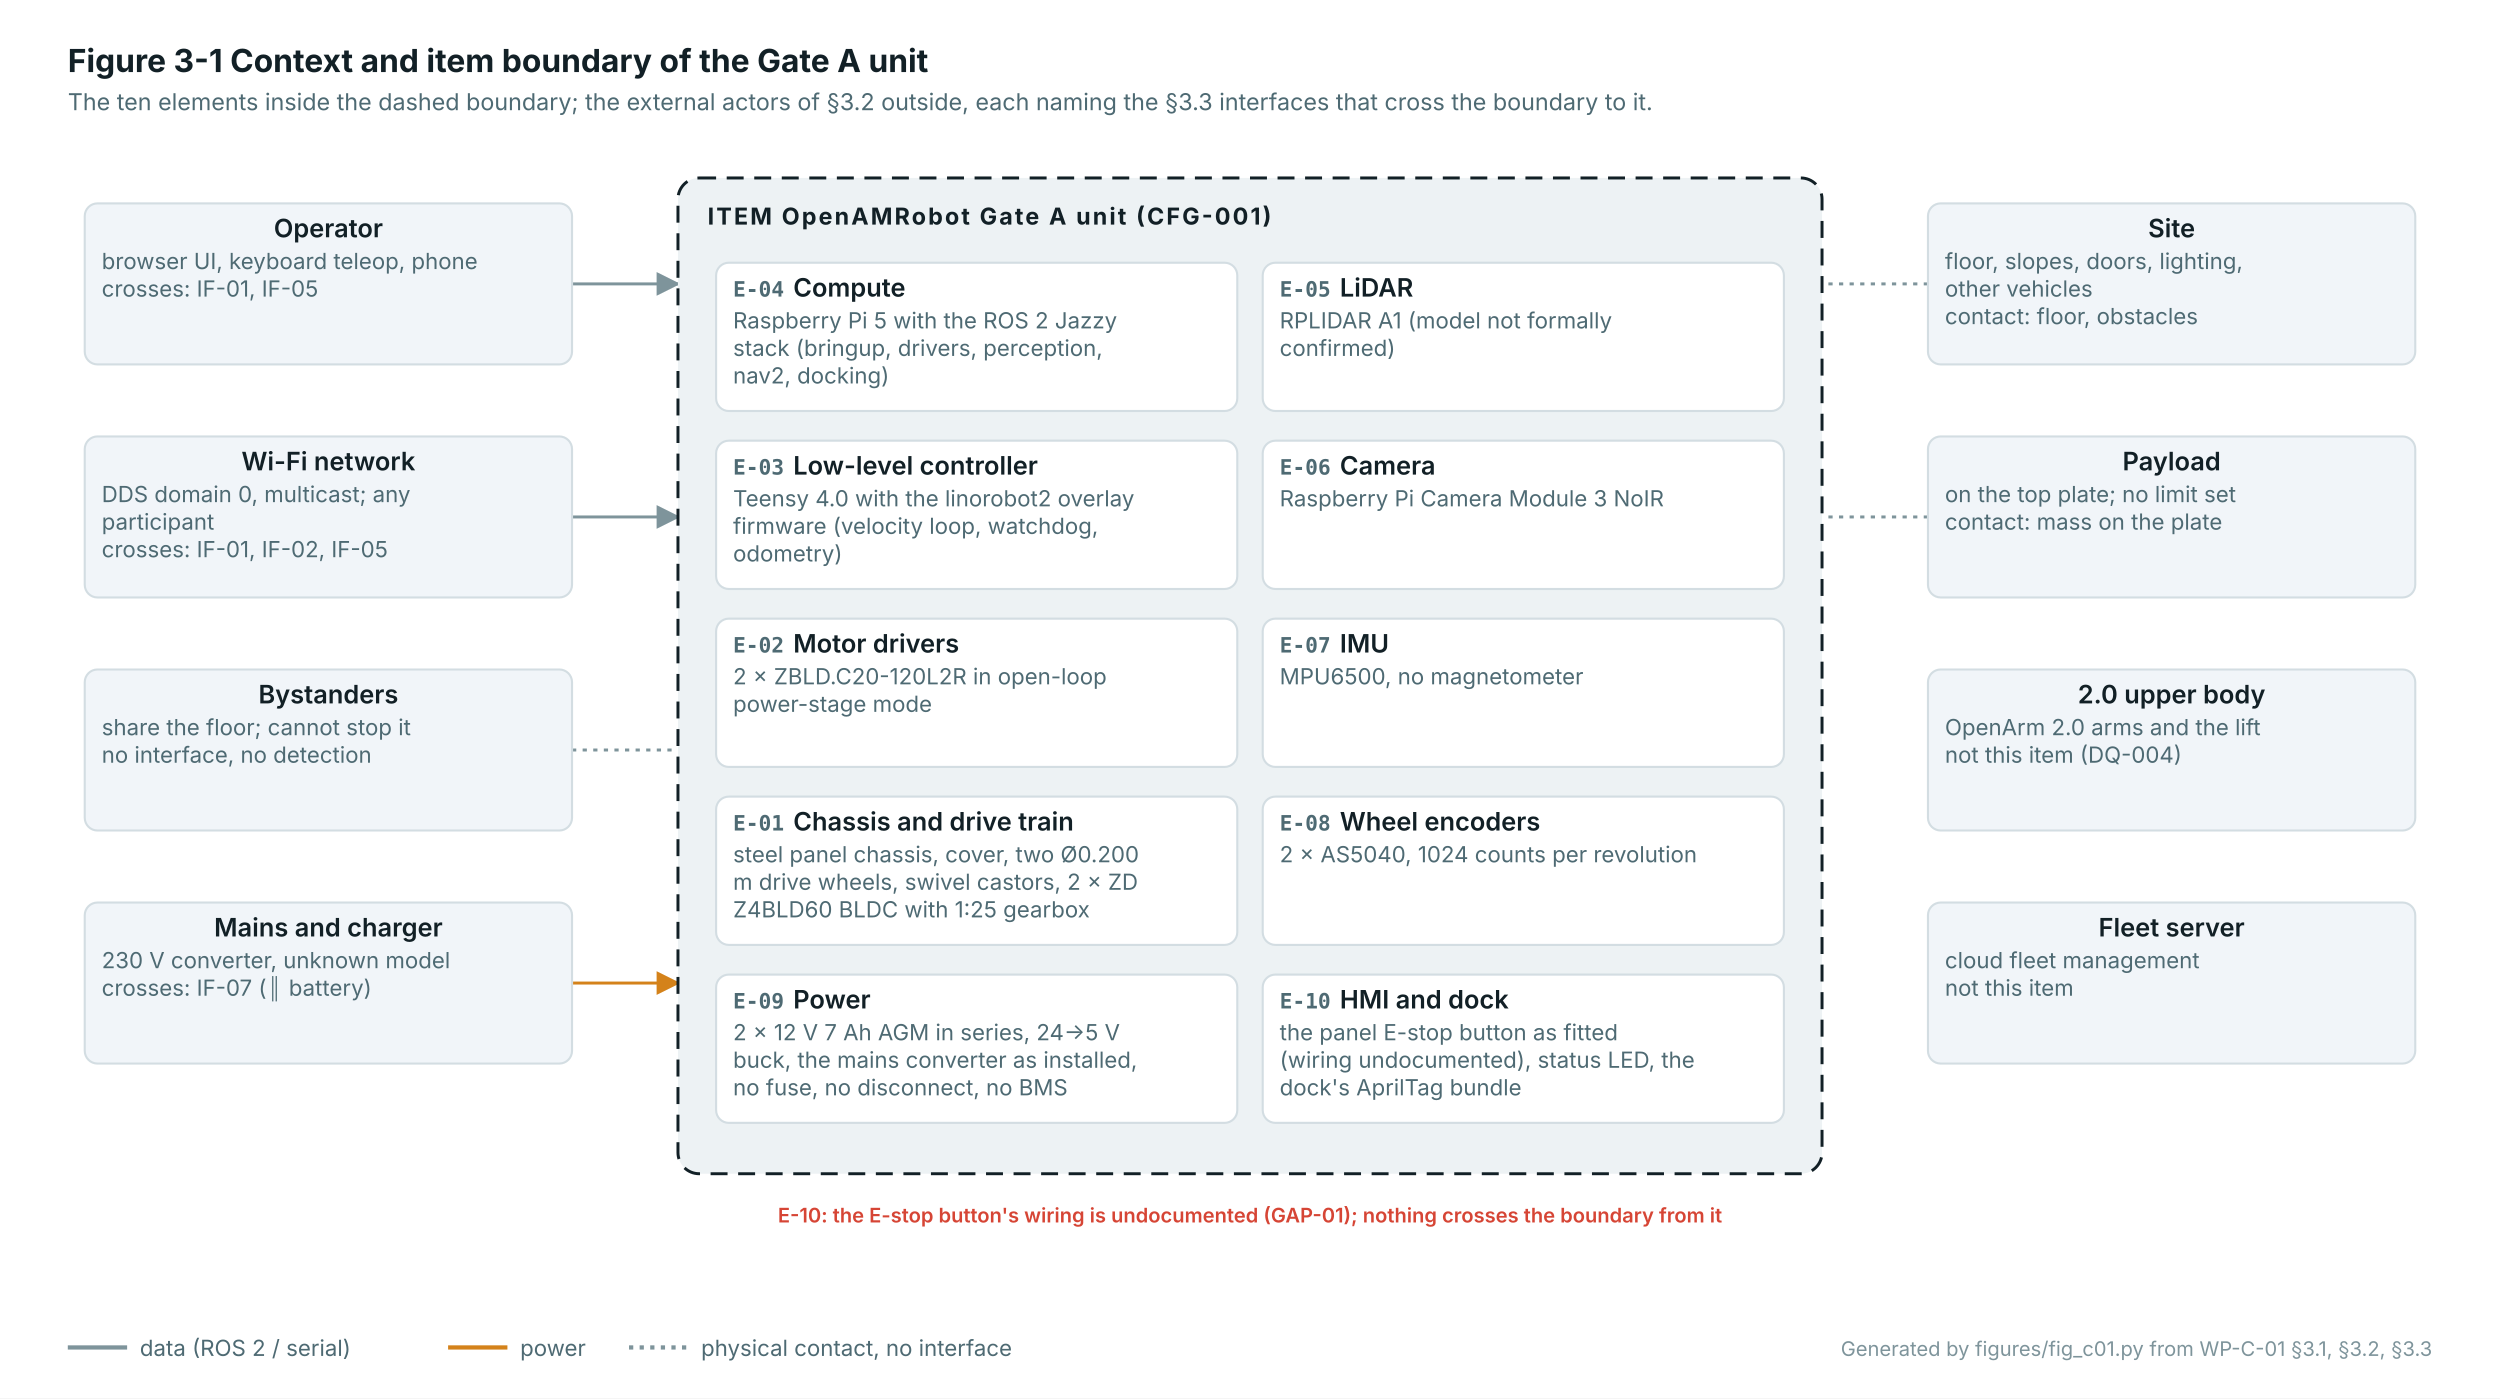
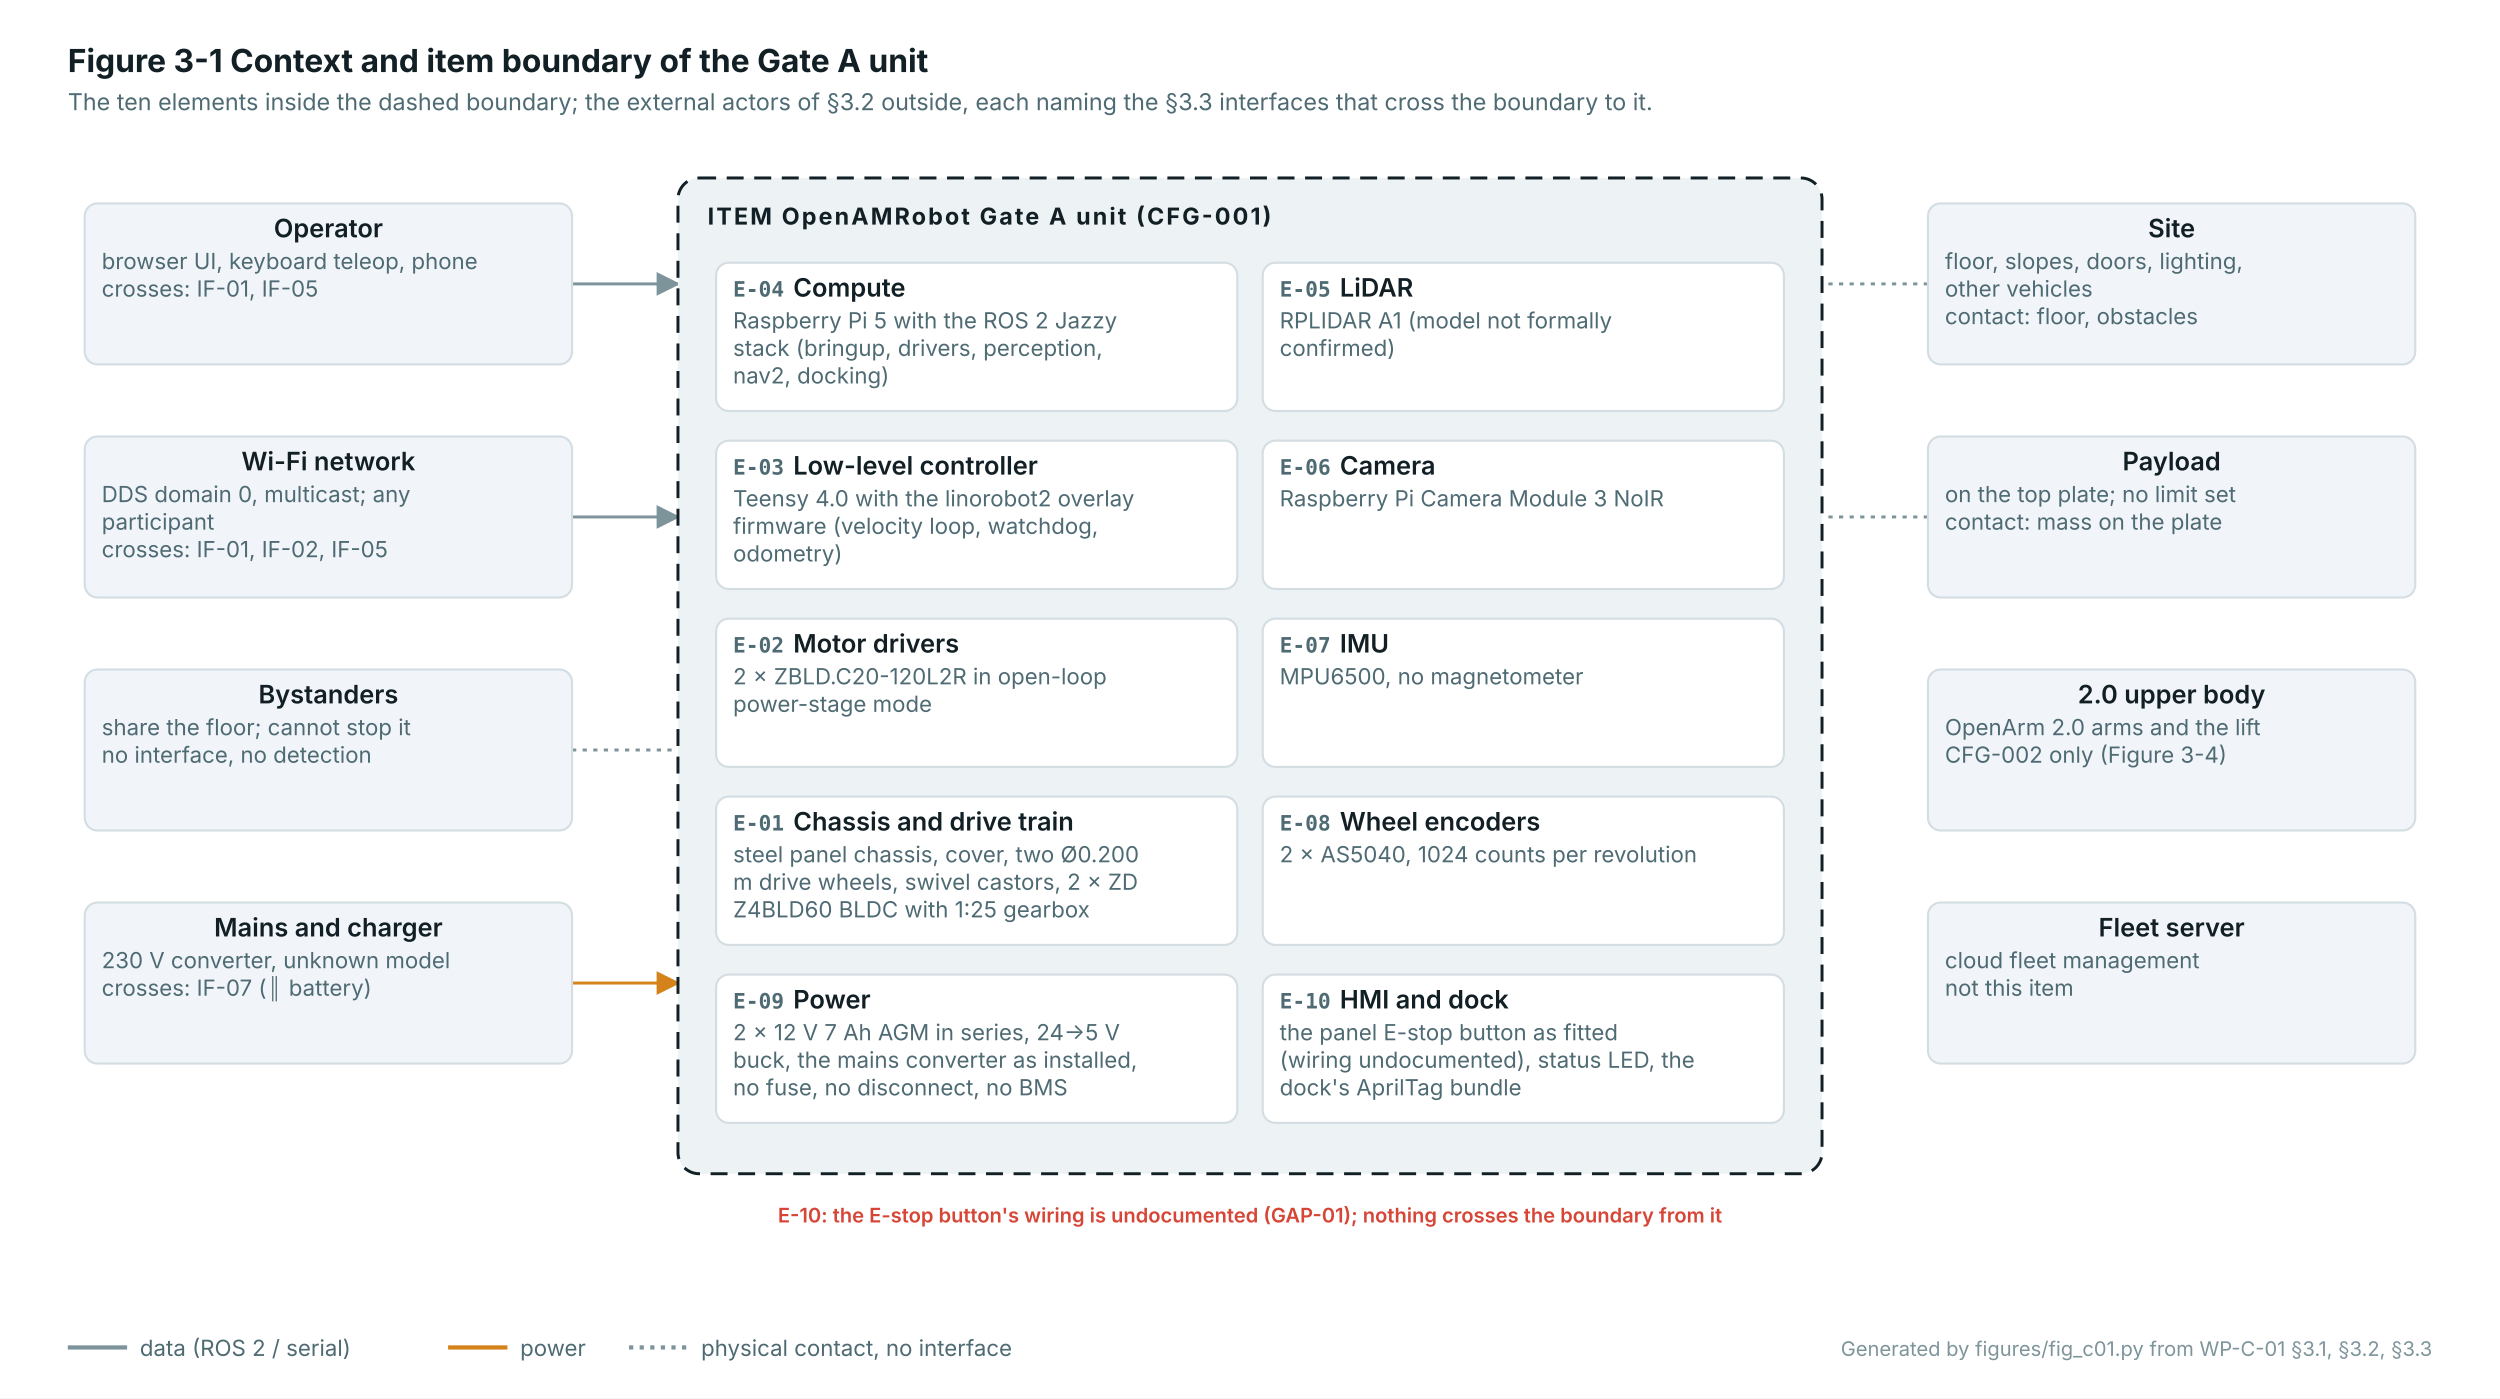
<svg xmlns="http://www.w3.org/2000/svg" width="1180" height="660" viewBox="0 0 1180 660" role="img" aria-labelledby="ctx-t ctx-d">
  <defs>
    <marker id="ctx-arrow" viewBox="0 0 10 10" refX="9" refY="5" markerWidth="8" markerHeight="8" orient="auto-start-reverse">
      <path d="M0,0 L10,5 L0,10 z" fill="#7E949B" />
    </marker>
    <marker id="ctx-arrow-amber" viewBox="0 0 10 10" refX="9" refY="5" markerWidth="8" markerHeight="8" orient="auto-start-reverse">
      <path d="M0,0 L10,5 L0,10 z" fill="#D4821A" />
    </marker>
    <marker id="ctx-arrow-red" viewBox="0 0 10 10" refX="9" refY="5" markerWidth="8" markerHeight="8" orient="auto-start-reverse">
      <path d="M0,0 L10,5 L0,10 z" fill="#D64535" />
    </marker>
    <marker id="ctx-diamond" viewBox="0 0 12 8" refX="0" refY="4" markerWidth="12" markerHeight="8" orient="auto">
      <path d="M0,4 L6,0 L12,4 L6,8 z" fill="#122026" />
    </marker>
+     <pattern id="ctx-hatch" patternUnits="userSpaceOnUse" width="10" height="10" patternTransform="rotate(45)">
+       <rect width="10" height="10" fill="#EDF2F4" />
+       <line x1="0" y1="0" x2="0" y2="10" stroke="#D3DDE2" stroke-width="1.2" />
+     </pattern>
  </defs>
  <rect x="0" y="0" width="1180" height="660" fill="#FFFFFF" />
  <text x="32.0" y="34.0" font-family="Inter, 'Segoe UI', 'Helvetica Neue', Helvetica, Arial, sans-serif" font-size="15" font-weight="700" fill="#122026" text-anchor="start">Figure 3-1  Context and item boundary of the Gate A unit</text>
  <text x="32.0" y="52.0" font-family="Inter, 'Segoe UI', 'Helvetica Neue', Helvetica, Arial, sans-serif" font-size="11" font-weight="400" fill="#4E6A73" text-anchor="start">The ten elements inside the dashed boundary; the external actors of §3.2 outside, each naming the §3.3 interfaces that cross the boundary to it.</text>
  <path d="M270.0,134.0 L320.0,134.0" fill="none" stroke="#7E949B" stroke-width="1.4" marker-end="url(#ctx-arrow)" />
  <path d="M270.0,244.0 L320.0,244.0" fill="none" stroke="#7E949B" stroke-width="1.4" marker-end="url(#ctx-arrow)" />
  <path d="M270.0,354.0 L320.0,354.0" fill="none" stroke="#7E949B" stroke-width="1.4" stroke-dasharray="2,3" />
  <path d="M270.0,464.0 L320.0,464.0" fill="none" stroke="#D4821A" stroke-width="1.4" marker-end="url(#ctx-arrow-amber)" />
  <path d="M910.0,134.0 L860.0,134.0" fill="none" stroke="#7E949B" stroke-width="1.4" stroke-dasharray="2,3" />
  <path d="M910.0,244.0 L860.0,244.0" fill="none" stroke="#7E949B" stroke-width="1.4" stroke-dasharray="2,3" />
  <rect x="320.0" y="84.0" width="540.0" height="470.0" rx="10" fill="#EDF2F4" stroke="#122026" stroke-width="1.4" stroke-dasharray="8,5" />
  <text x="334.0" y="106.0" font-family="Inter, 'Segoe UI', 'Helvetica Neue', Helvetica, Arial, sans-serif" font-size="11" font-weight="700" fill="#122026" text-anchor="start" letter-spacing="1">ITEM  OpenAMRobot Gate A unit (CFG-001)</text>
  <rect x="338.0" y="124.0" width="246.0" height="70.0" rx="6" fill="#FFFFFF" stroke="#D3DDE2" stroke-width="1" />
  <text x="346.0" y="140.0" font-family="'JetBrains Mono', 'SFMono-Regular', Menlo, Consolas, monospace" font-size="10" font-weight="600" fill="#4E6A73" text-anchor="start">E-04</text>
  <text x="374.4" y="140.0" font-family="Inter, 'Segoe UI', 'Helvetica Neue', Helvetica, Arial, sans-serif" font-size="12" font-weight="600" fill="#122026" text-anchor="start">Compute</text>
  <text x="346.0" y="155.0" font-family="Inter, 'Segoe UI', 'Helvetica Neue', Helvetica, Arial, sans-serif" font-size="10.5" font-weight="400" fill="#4E6A73" text-anchor="start">Raspberry Pi 5 with the ROS 2 Jazzy</text>
  <text x="346.0" y="168.0" font-family="Inter, 'Segoe UI', 'Helvetica Neue', Helvetica, Arial, sans-serif" font-size="10.5" font-weight="400" fill="#4E6A73" text-anchor="start">stack (bringup, drivers, perception,</text>
  <text x="346.0" y="181.0" font-family="Inter, 'Segoe UI', 'Helvetica Neue', Helvetica, Arial, sans-serif" font-size="10.5" font-weight="400" fill="#4E6A73" text-anchor="start">nav2, docking)</text>
  <rect x="338.0" y="208.0" width="246.0" height="70.0" rx="6" fill="#FFFFFF" stroke="#D3DDE2" stroke-width="1" />
  <text x="346.0" y="224.0" font-family="'JetBrains Mono', 'SFMono-Regular', Menlo, Consolas, monospace" font-size="10" font-weight="600" fill="#4E6A73" text-anchor="start">E-03</text>
  <text x="374.4" y="224.0" font-family="Inter, 'Segoe UI', 'Helvetica Neue', Helvetica, Arial, sans-serif" font-size="12" font-weight="600" fill="#122026" text-anchor="start">Low-level controller</text>
  <text x="346.0" y="239.0" font-family="Inter, 'Segoe UI', 'Helvetica Neue', Helvetica, Arial, sans-serif" font-size="10.5" font-weight="400" fill="#4E6A73" text-anchor="start">Teensy 4.0 with the linorobot2 overlay</text>
  <text x="346.0" y="252.0" font-family="Inter, 'Segoe UI', 'Helvetica Neue', Helvetica, Arial, sans-serif" font-size="10.5" font-weight="400" fill="#4E6A73" text-anchor="start">firmware (velocity loop, watchdog,</text>
  <text x="346.0" y="265.0" font-family="Inter, 'Segoe UI', 'Helvetica Neue', Helvetica, Arial, sans-serif" font-size="10.5" font-weight="400" fill="#4E6A73" text-anchor="start">odometry)</text>
  <rect x="338.0" y="292.0" width="246.0" height="70.0" rx="6" fill="#FFFFFF" stroke="#D3DDE2" stroke-width="1" />
  <text x="346.0" y="308.0" font-family="'JetBrains Mono', 'SFMono-Regular', Menlo, Consolas, monospace" font-size="10" font-weight="600" fill="#4E6A73" text-anchor="start">E-02</text>
  <text x="374.4" y="308.0" font-family="Inter, 'Segoe UI', 'Helvetica Neue', Helvetica, Arial, sans-serif" font-size="12" font-weight="600" fill="#122026" text-anchor="start">Motor drivers</text>
  <text x="346.0" y="323.0" font-family="Inter, 'Segoe UI', 'Helvetica Neue', Helvetica, Arial, sans-serif" font-size="10.5" font-weight="400" fill="#4E6A73" text-anchor="start">2 × ZBLD.C20-120L2R in open-loop</text>
  <text x="346.0" y="336.0" font-family="Inter, 'Segoe UI', 'Helvetica Neue', Helvetica, Arial, sans-serif" font-size="10.5" font-weight="400" fill="#4E6A73" text-anchor="start">power-stage mode</text>
  <rect x="338.0" y="376.0" width="246.0" height="70.0" rx="6" fill="#FFFFFF" stroke="#D3DDE2" stroke-width="1" />
  <text x="346.0" y="392.0" font-family="'JetBrains Mono', 'SFMono-Regular', Menlo, Consolas, monospace" font-size="10" font-weight="600" fill="#4E6A73" text-anchor="start">E-01</text>
  <text x="374.4" y="392.0" font-family="Inter, 'Segoe UI', 'Helvetica Neue', Helvetica, Arial, sans-serif" font-size="12" font-weight="600" fill="#122026" text-anchor="start">Chassis and drive train</text>
  <text x="346.0" y="407.0" font-family="Inter, 'Segoe UI', 'Helvetica Neue', Helvetica, Arial, sans-serif" font-size="10.5" font-weight="400" fill="#4E6A73" text-anchor="start">steel panel chassis, cover, two Ø0.200</text>
  <text x="346.0" y="420.0" font-family="Inter, 'Segoe UI', 'Helvetica Neue', Helvetica, Arial, sans-serif" font-size="10.5" font-weight="400" fill="#4E6A73" text-anchor="start">m drive wheels, swivel castors, 2 × ZD</text>
  <text x="346.0" y="433.0" font-family="Inter, 'Segoe UI', 'Helvetica Neue', Helvetica, Arial, sans-serif" font-size="10.5" font-weight="400" fill="#4E6A73" text-anchor="start">Z4BLD60 BLDC with 1:25 gearbox</text>
  <rect x="338.0" y="460.0" width="246.0" height="70.0" rx="6" fill="#FFFFFF" stroke="#D3DDE2" stroke-width="1" />
  <text x="346.0" y="476.0" font-family="'JetBrains Mono', 'SFMono-Regular', Menlo, Consolas, monospace" font-size="10" font-weight="600" fill="#4E6A73" text-anchor="start">E-09</text>
  <text x="374.4" y="476.0" font-family="Inter, 'Segoe UI', 'Helvetica Neue', Helvetica, Arial, sans-serif" font-size="12" font-weight="600" fill="#122026" text-anchor="start">Power</text>
  <text x="346.0" y="491.0" font-family="Inter, 'Segoe UI', 'Helvetica Neue', Helvetica, Arial, sans-serif" font-size="10.5" font-weight="400" fill="#4E6A73" text-anchor="start">2 × 12 V 7 Ah AGM in series, 24→5 V</text>
  <text x="346.0" y="504.0" font-family="Inter, 'Segoe UI', 'Helvetica Neue', Helvetica, Arial, sans-serif" font-size="10.5" font-weight="400" fill="#4E6A73" text-anchor="start">buck, the mains converter as installed,</text>
  <text x="346.0" y="517.0" font-family="Inter, 'Segoe UI', 'Helvetica Neue', Helvetica, Arial, sans-serif" font-size="10.5" font-weight="400" fill="#4E6A73" text-anchor="start">no fuse, no disconnect, no BMS</text>
  <rect x="596.0" y="124.0" width="246.0" height="70.0" rx="6" fill="#FFFFFF" stroke="#D3DDE2" stroke-width="1" />
  <text x="604.0" y="140.0" font-family="'JetBrains Mono', 'SFMono-Regular', Menlo, Consolas, monospace" font-size="10" font-weight="600" fill="#4E6A73" text-anchor="start">E-05</text>
  <text x="632.4" y="140.0" font-family="Inter, 'Segoe UI', 'Helvetica Neue', Helvetica, Arial, sans-serif" font-size="12" font-weight="600" fill="#122026" text-anchor="start">LiDAR</text>
  <text x="604.0" y="155.0" font-family="Inter, 'Segoe UI', 'Helvetica Neue', Helvetica, Arial, sans-serif" font-size="10.5" font-weight="400" fill="#4E6A73" text-anchor="start">RPLIDAR A1 (model not formally</text>
  <text x="604.0" y="168.0" font-family="Inter, 'Segoe UI', 'Helvetica Neue', Helvetica, Arial, sans-serif" font-size="10.5" font-weight="400" fill="#4E6A73" text-anchor="start">confirmed)</text>
  <rect x="596.0" y="208.0" width="246.0" height="70.0" rx="6" fill="#FFFFFF" stroke="#D3DDE2" stroke-width="1" />
  <text x="604.0" y="224.0" font-family="'JetBrains Mono', 'SFMono-Regular', Menlo, Consolas, monospace" font-size="10" font-weight="600" fill="#4E6A73" text-anchor="start">E-06</text>
  <text x="632.4" y="224.0" font-family="Inter, 'Segoe UI', 'Helvetica Neue', Helvetica, Arial, sans-serif" font-size="12" font-weight="600" fill="#122026" text-anchor="start">Camera</text>
  <text x="604.0" y="239.0" font-family="Inter, 'Segoe UI', 'Helvetica Neue', Helvetica, Arial, sans-serif" font-size="10.5" font-weight="400" fill="#4E6A73" text-anchor="start">Raspberry Pi Camera Module 3 NoIR</text>
  <rect x="596.0" y="292.0" width="246.0" height="70.0" rx="6" fill="#FFFFFF" stroke="#D3DDE2" stroke-width="1" />
  <text x="604.0" y="308.0" font-family="'JetBrains Mono', 'SFMono-Regular', Menlo, Consolas, monospace" font-size="10" font-weight="600" fill="#4E6A73" text-anchor="start">E-07</text>
  <text x="632.4" y="308.0" font-family="Inter, 'Segoe UI', 'Helvetica Neue', Helvetica, Arial, sans-serif" font-size="12" font-weight="600" fill="#122026" text-anchor="start">IMU</text>
  <text x="604.0" y="323.0" font-family="Inter, 'Segoe UI', 'Helvetica Neue', Helvetica, Arial, sans-serif" font-size="10.5" font-weight="400" fill="#4E6A73" text-anchor="start">MPU6500, no magnetometer</text>
  <rect x="596.0" y="376.0" width="246.0" height="70.0" rx="6" fill="#FFFFFF" stroke="#D3DDE2" stroke-width="1" />
  <text x="604.0" y="392.0" font-family="'JetBrains Mono', 'SFMono-Regular', Menlo, Consolas, monospace" font-size="10" font-weight="600" fill="#4E6A73" text-anchor="start">E-08</text>
  <text x="632.4" y="392.0" font-family="Inter, 'Segoe UI', 'Helvetica Neue', Helvetica, Arial, sans-serif" font-size="12" font-weight="600" fill="#122026" text-anchor="start">Wheel encoders</text>
  <text x="604.0" y="407.0" font-family="Inter, 'Segoe UI', 'Helvetica Neue', Helvetica, Arial, sans-serif" font-size="10.5" font-weight="400" fill="#4E6A73" text-anchor="start">2 × AS5040, 1024 counts per revolution</text>
  <rect x="596.0" y="460.0" width="246.0" height="70.0" rx="6" fill="#FFFFFF" stroke="#D3DDE2" stroke-width="1" />
  <text x="604.0" y="476.0" font-family="'JetBrains Mono', 'SFMono-Regular', Menlo, Consolas, monospace" font-size="10" font-weight="600" fill="#4E6A73" text-anchor="start">E-10</text>
  <text x="632.4" y="476.0" font-family="Inter, 'Segoe UI', 'Helvetica Neue', Helvetica, Arial, sans-serif" font-size="12" font-weight="600" fill="#122026" text-anchor="start">HMI and dock</text>
  <text x="604.0" y="491.0" font-family="Inter, 'Segoe UI', 'Helvetica Neue', Helvetica, Arial, sans-serif" font-size="10.5" font-weight="400" fill="#4E6A73" text-anchor="start">the panel E-stop button as fitted</text>
  <text x="604.0" y="504.0" font-family="Inter, 'Segoe UI', 'Helvetica Neue', Helvetica, Arial, sans-serif" font-size="10.5" font-weight="400" fill="#4E6A73" text-anchor="start">(wiring undocumented), status LED, the</text>
  <text x="604.0" y="517.0" font-family="Inter, 'Segoe UI', 'Helvetica Neue', Helvetica, Arial, sans-serif" font-size="10.5" font-weight="400" fill="#4E6A73" text-anchor="start">dock's AprilTag bundle</text>
  <rect x="40.0" y="96.0" width="230.0" height="76.0" rx="6" fill="#F1F5F9" stroke="#D3DDE2" stroke-width="1" />
  <text x="155.0" y="112.0" font-family="Inter, 'Segoe UI', 'Helvetica Neue', Helvetica, Arial, sans-serif" font-size="12" font-weight="600" fill="#122026" text-anchor="middle">Operator</text>
  <text x="48.0" y="127.0" font-family="Inter, 'Segoe UI', 'Helvetica Neue', Helvetica, Arial, sans-serif" font-size="10.5" font-weight="400" fill="#4E6A73" text-anchor="start">browser UI, keyboard teleop, phone</text>
  <text x="48.0" y="140.0" font-family="Inter, 'Segoe UI', 'Helvetica Neue', Helvetica, Arial, sans-serif" font-size="10.5" font-weight="400" fill="#4E6A73" text-anchor="start">crosses: IF-01, IF-05</text>
  <rect x="40.0" y="206.0" width="230.0" height="76.0" rx="6" fill="#F1F5F9" stroke="#D3DDE2" stroke-width="1" />
  <text x="155.0" y="222.0" font-family="Inter, 'Segoe UI', 'Helvetica Neue', Helvetica, Arial, sans-serif" font-size="12" font-weight="600" fill="#122026" text-anchor="middle">Wi-Fi network</text>
  <text x="48.0" y="237.0" font-family="Inter, 'Segoe UI', 'Helvetica Neue', Helvetica, Arial, sans-serif" font-size="10.5" font-weight="400" fill="#4E6A73" text-anchor="start">DDS domain 0, multicast; any</text>
  <text x="48.0" y="250.0" font-family="Inter, 'Segoe UI', 'Helvetica Neue', Helvetica, Arial, sans-serif" font-size="10.5" font-weight="400" fill="#4E6A73" text-anchor="start">participant</text>
  <text x="48.0" y="263.0" font-family="Inter, 'Segoe UI', 'Helvetica Neue', Helvetica, Arial, sans-serif" font-size="10.5" font-weight="400" fill="#4E6A73" text-anchor="start">crosses: IF-01, IF-02, IF-05</text>
  <rect x="40.0" y="316.0" width="230.0" height="76.0" rx="6" fill="#F1F5F9" stroke="#D3DDE2" stroke-width="1" />
  <text x="155.0" y="332.0" font-family="Inter, 'Segoe UI', 'Helvetica Neue', Helvetica, Arial, sans-serif" font-size="12" font-weight="600" fill="#122026" text-anchor="middle">Bystanders</text>
  <text x="48.0" y="347.0" font-family="Inter, 'Segoe UI', 'Helvetica Neue', Helvetica, Arial, sans-serif" font-size="10.5" font-weight="400" fill="#4E6A73" text-anchor="start">share the floor; cannot stop it</text>
  <text x="48.0" y="360.0" font-family="Inter, 'Segoe UI', 'Helvetica Neue', Helvetica, Arial, sans-serif" font-size="10.5" font-weight="400" fill="#4E6A73" text-anchor="start">no interface, no detection</text>
  <rect x="40.0" y="426.0" width="230.0" height="76.0" rx="6" fill="#F1F5F9" stroke="#D3DDE2" stroke-width="1" />
  <text x="155.0" y="442.0" font-family="Inter, 'Segoe UI', 'Helvetica Neue', Helvetica, Arial, sans-serif" font-size="12" font-weight="600" fill="#122026" text-anchor="middle">Mains and charger</text>
  <text x="48.0" y="457.0" font-family="Inter, 'Segoe UI', 'Helvetica Neue', Helvetica, Arial, sans-serif" font-size="10.5" font-weight="400" fill="#4E6A73" text-anchor="start">230 V converter, unknown model</text>
  <text x="48.0" y="470.0" font-family="Inter, 'Segoe UI', 'Helvetica Neue', Helvetica, Arial, sans-serif" font-size="10.5" font-weight="400" fill="#4E6A73" text-anchor="start">crosses: IF-07 (∥ battery)</text>
  <rect x="910.0" y="96.0" width="230.0" height="76.0" rx="6" fill="#F1F5F9" stroke="#D3DDE2" stroke-width="1" />
  <text x="1025.0" y="112.0" font-family="Inter, 'Segoe UI', 'Helvetica Neue', Helvetica, Arial, sans-serif" font-size="12" font-weight="600" fill="#122026" text-anchor="middle">Site</text>
  <text x="918.0" y="127.0" font-family="Inter, 'Segoe UI', 'Helvetica Neue', Helvetica, Arial, sans-serif" font-size="10.5" font-weight="400" fill="#4E6A73" text-anchor="start">floor, slopes, doors, lighting,</text>
  <text x="918.0" y="140.0" font-family="Inter, 'Segoe UI', 'Helvetica Neue', Helvetica, Arial, sans-serif" font-size="10.5" font-weight="400" fill="#4E6A73" text-anchor="start">other vehicles</text>
  <text x="918.0" y="153.0" font-family="Inter, 'Segoe UI', 'Helvetica Neue', Helvetica, Arial, sans-serif" font-size="10.5" font-weight="400" fill="#4E6A73" text-anchor="start">contact: floor, obstacles</text>
  <rect x="910.0" y="206.0" width="230.0" height="76.0" rx="6" fill="#F1F5F9" stroke="#D3DDE2" stroke-width="1" />
  <text x="1025.0" y="222.0" font-family="Inter, 'Segoe UI', 'Helvetica Neue', Helvetica, Arial, sans-serif" font-size="12" font-weight="600" fill="#122026" text-anchor="middle">Payload</text>
  <text x="918.0" y="237.0" font-family="Inter, 'Segoe UI', 'Helvetica Neue', Helvetica, Arial, sans-serif" font-size="10.5" font-weight="400" fill="#4E6A73" text-anchor="start">on the top plate; no limit set</text>
  <text x="918.0" y="250.0" font-family="Inter, 'Segoe UI', 'Helvetica Neue', Helvetica, Arial, sans-serif" font-size="10.5" font-weight="400" fill="#4E6A73" text-anchor="start">contact: mass on the plate</text>
  <rect x="910.0" y="316.0" width="230.0" height="76.0" rx="6" fill="#F1F5F9" stroke="#D3DDE2" stroke-width="1" />
  <text x="1025.0" y="332.0" font-family="Inter, 'Segoe UI', 'Helvetica Neue', Helvetica, Arial, sans-serif" font-size="12" font-weight="600" fill="#122026" text-anchor="middle">2.0 upper body</text>
  <text x="918.0" y="347.0" font-family="Inter, 'Segoe UI', 'Helvetica Neue', Helvetica, Arial, sans-serif" font-size="10.5" font-weight="400" fill="#4E6A73" text-anchor="start">OpenArm 2.0 arms and the lift</text>
-   <text x="918.0" y="360.0" font-family="Inter, 'Segoe UI', 'Helvetica Neue', Helvetica, Arial, sans-serif" font-size="10.5" font-weight="400" fill="#4E6A73" text-anchor="start">not this item (DQ-004)</text>
+   <text x="918.0" y="360.0" font-family="Inter, 'Segoe UI', 'Helvetica Neue', Helvetica, Arial, sans-serif" font-size="10.5" font-weight="400" fill="#4E6A73" text-anchor="start">CFG-002 only (Figure 3-4)</text>
  <rect x="910.0" y="426.0" width="230.0" height="76.0" rx="6" fill="#F1F5F9" stroke="#D3DDE2" stroke-width="1" />
  <text x="1025.0" y="442.0" font-family="Inter, 'Segoe UI', 'Helvetica Neue', Helvetica, Arial, sans-serif" font-size="12" font-weight="600" fill="#122026" text-anchor="middle">Fleet server</text>
  <text x="918.0" y="457.0" font-family="Inter, 'Segoe UI', 'Helvetica Neue', Helvetica, Arial, sans-serif" font-size="10.5" font-weight="400" fill="#4E6A73" text-anchor="start">cloud fleet management</text>
  <text x="918.0" y="470.0" font-family="Inter, 'Segoe UI', 'Helvetica Neue', Helvetica, Arial, sans-serif" font-size="10.5" font-weight="400" fill="#4E6A73" text-anchor="start">not this item</text>
  <rect x="332.3" y="566.5" width="515.4" height="15.5" rx="4" fill="#FFFFFF" fill-opacity="0.92" />
  <text x="590.0" y="577.0" font-family="Inter, 'Segoe UI', 'Helvetica Neue', Helvetica, Arial, sans-serif" font-size="9.5" font-weight="600" fill="#D64535" text-anchor="middle">E-10: the E-stop button's wiring is undocumented (GAP-01); nothing crosses the boundary from it</text>
  <line x1="32.0" y1="636.0" x2="60.0" y2="636.0" stroke="#7E949B" stroke-width="2" />
  <text x="66.0" y="640.0" font-family="Inter, 'Segoe UI', 'Helvetica Neue', Helvetica, Arial, sans-serif" font-size="10.5" font-weight="400" fill="#4E6A73" text-anchor="start">data (ROS 2 / serial)</text>
  <line x1="211.5" y1="636.0" x2="239.5" y2="636.0" stroke="#D4821A" stroke-width="2" />
  <text x="245.5" y="640.0" font-family="Inter, 'Segoe UI', 'Helvetica Neue', Helvetica, Arial, sans-serif" font-size="10.5" font-weight="400" fill="#4E6A73" text-anchor="start">power</text>
  <line x1="296.9" y1="636.0" x2="324.9" y2="636.0" stroke="#7E949B" stroke-width="2" stroke-dasharray="2,3" />
  <text x="330.9" y="640.0" font-family="Inter, 'Segoe UI', 'Helvetica Neue', Helvetica, Arial, sans-serif" font-size="10.5" font-weight="400" fill="#4E6A73" text-anchor="start">physical contact, no interface</text>
  <text x="1148.0" y="640.0" font-family="Inter, 'Segoe UI', 'Helvetica Neue', Helvetica, Arial, sans-serif" font-size="9.5" font-weight="400" fill="#7E949B" text-anchor="end">Generated by figures/fig_c01.py from WP-C-01 §3.1, §3.2, §3.3</text>
</svg>
